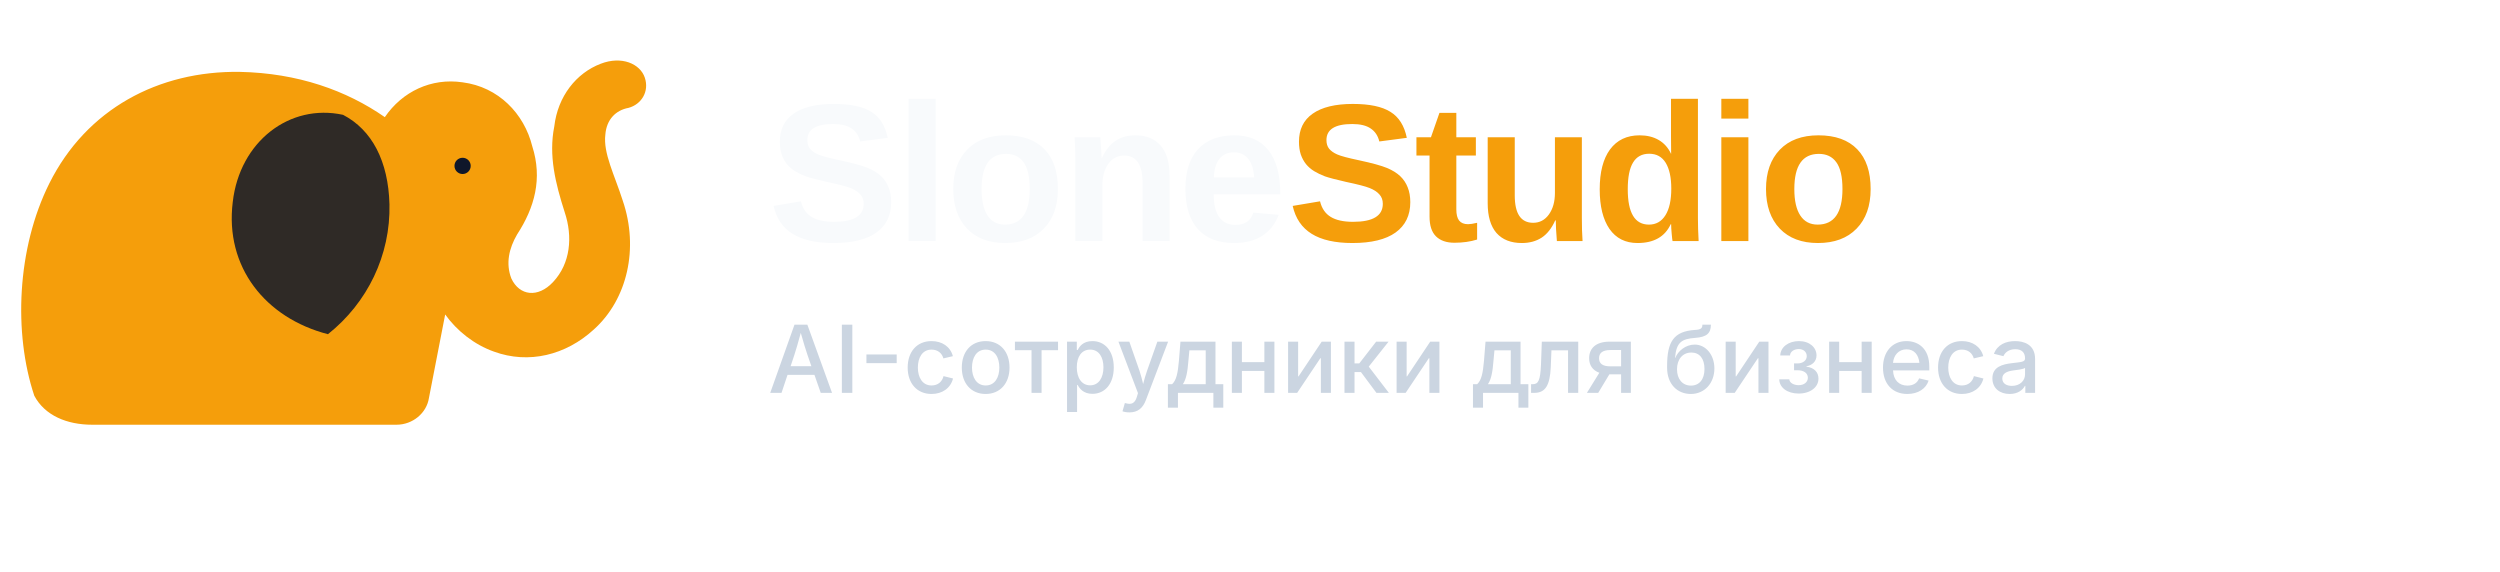
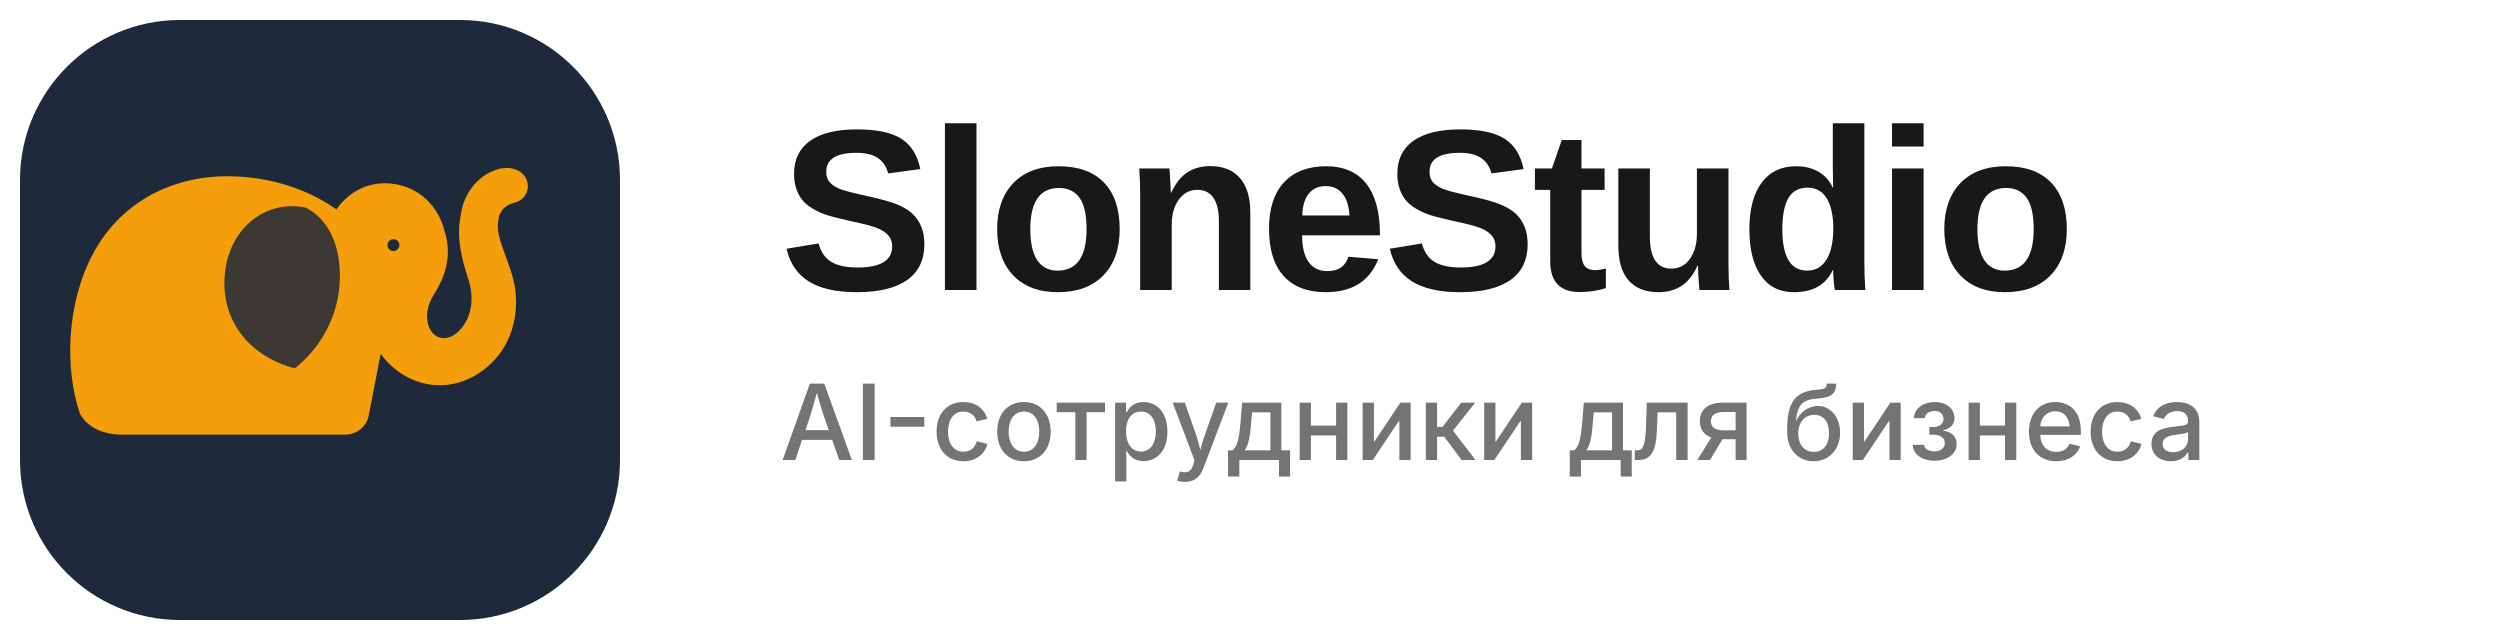
- <svg xmlns="http://www.w3.org/2000/svg" viewBox="0 0 280 64" width="280" height="64" role="img" aria-label="SloneStudio">
-   <g transform="translate(-18 -16) scale(.13)">
+ <svg xmlns="http://www.w3.org/2000/svg" viewBox="0 0 250 64" width="250" height="64" role="img" aria-label="SloneStudio">
+   <rect x="2" y="2" width="60" height="60" rx="16" fill="#1E293B" />
+   <g transform="translate(-6.3 1.9) scale(.085)">
    <path fill="#F59E0B" d="M168 464C150 410 153 337 181 281C213 217 275 184 345 185C395 186 437 201 470 224C485 202 510 190 537 194C568 198 590 221 597 249C606 277 599 302 584 325C577 337 574 350 579 363C586 378 602 380 615 366C630 350 632 327 625 306C617 281 611 257 616 232C619 206 635 186 656 178C674 171 690 178 694 190C698 202 691 213 680 216C669 218 661 226 660 239C658 255 668 274 675 296C689 337 679 381 650 407C626 429 594 437 564 426C547 420 532 408 522 394L508 466C506 479 494 489 480 489H218C196 489 177 481 168 464Z" />
-     <path fill="#0F172A" opacity="0.86" d="M434 222C388 212 345 245 339 297C332 353 367 397 421 411C455 384 475 343 474 299C473 262 459 235 434 222Z" />
-     <circle cx="537" cy="266" r="7" fill="#0F172A" />
+     <path fill="#1E293B" opacity="0.86" d="M434 222C388 212 345 245 339 297C332 353 367 397 421 411C455 384 475 343 474 299C473 262 459 235 434 222Z" />
+     <circle cx="537" cy="266" r="7" fill="#1E293B" />
  </g>
-   <text x="86" y="27" font-family="Manrope, Segoe UI, Arial, sans-serif" font-size="22" font-weight="800" letter-spacing="-0.02em" fill="#F8FAFC">Slone<tspan fill="#F59E0B">Studio</tspan>
-   </text>
-   <text x="86" y="44" font-family="Inter, Segoe UI, Arial, sans-serif" font-size="10.5" font-weight="500" fill="#CBD5E1">AI-сотрудники для бизнеса</text>
+   <text x="78" y="29" font-family="Manrope, Segoe UI, Arial, sans-serif" font-size="23" font-weight="800" letter-spacing="-0.02em" fill="#18181B">SloneStudio</text>
+   <text x="78" y="46" font-family="Inter, Segoe UI, Arial, sans-serif" font-size="10.5" font-weight="500" fill="#18181B" fill-opacity="0.6">AI-сотрудники для бизнеса</text>
</svg>
